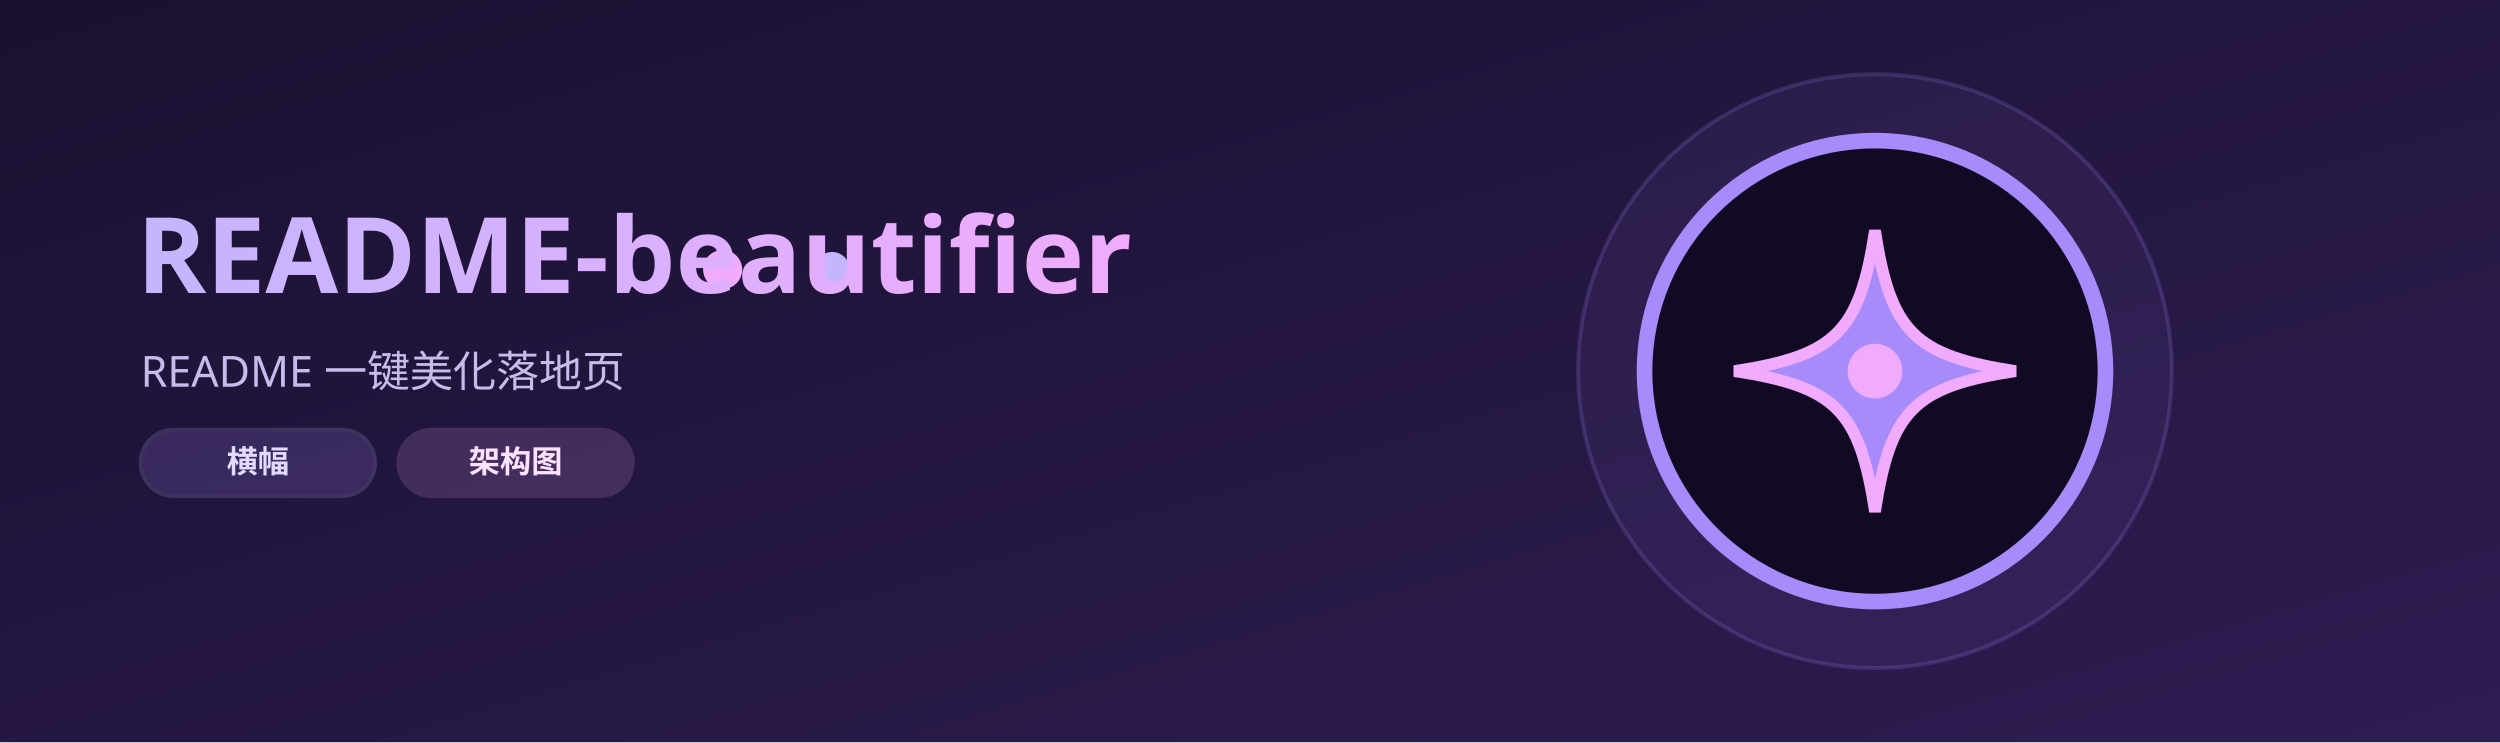
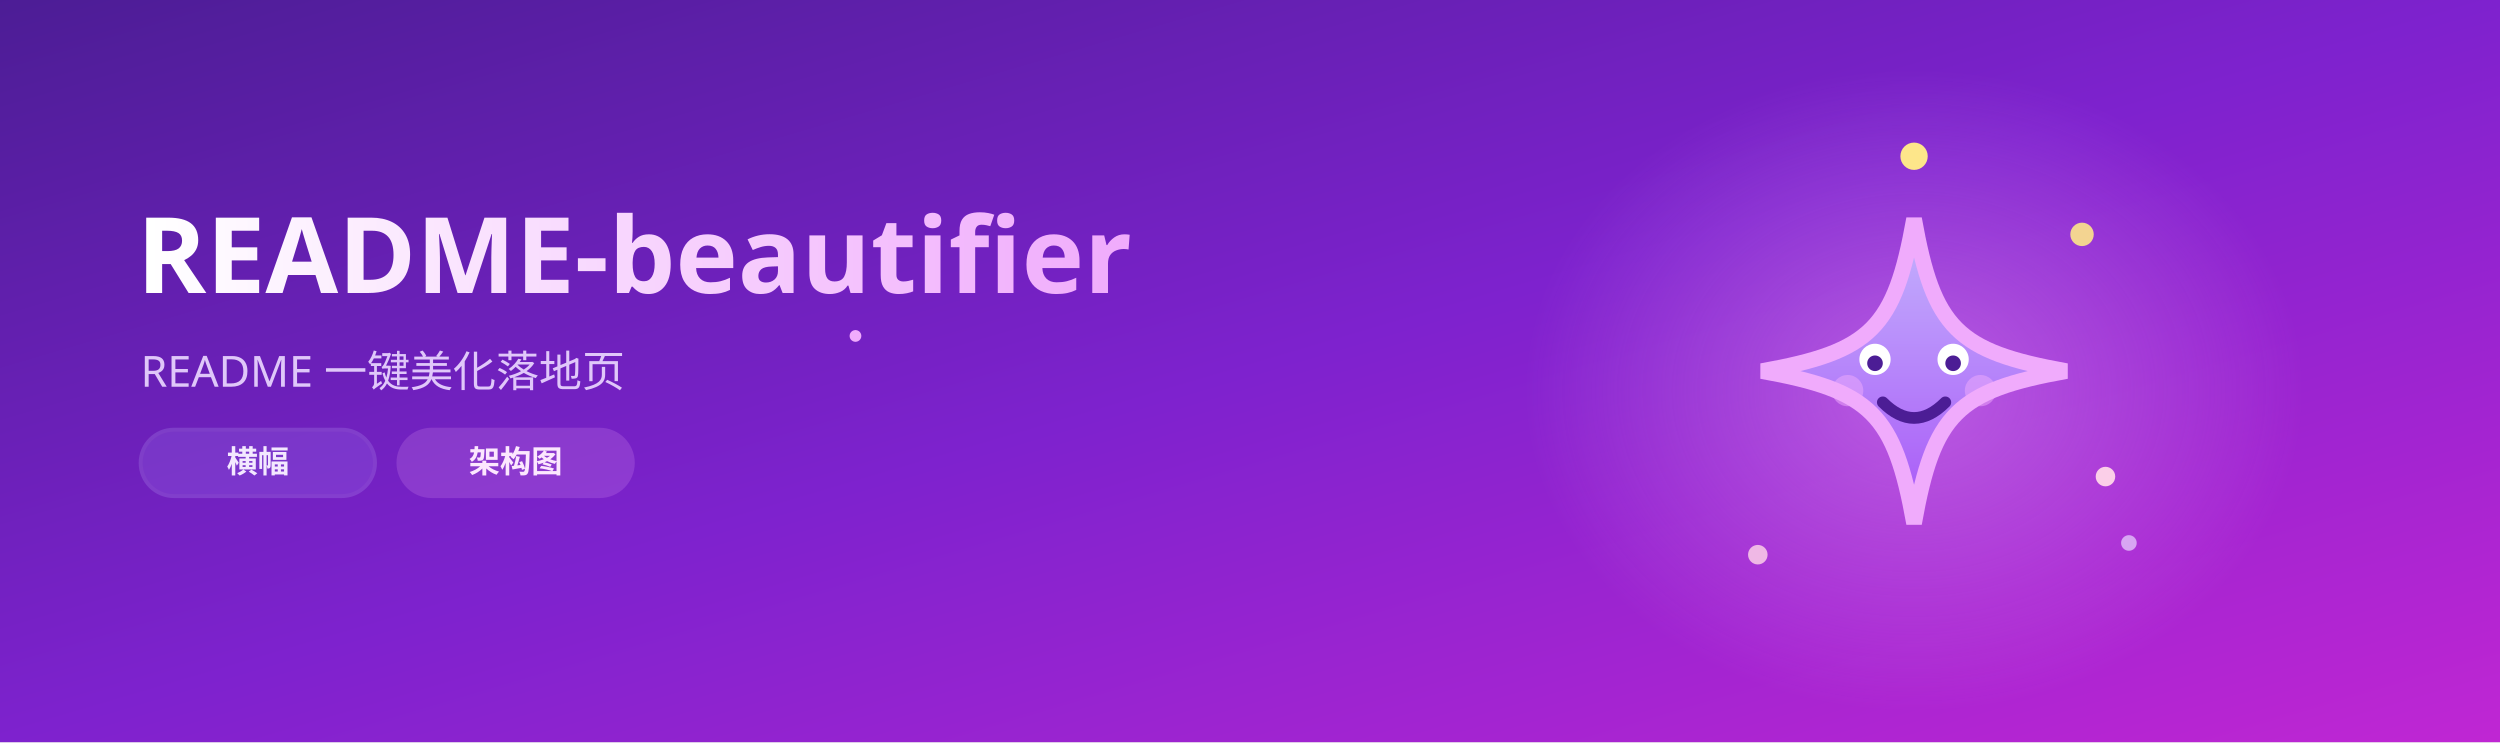
<svg xmlns="http://www.w3.org/2000/svg" viewBox="0 0 1280 380" role="img" aria-label="README-beautifier" font-family="'Segoe UI','PingFang SC','Microsoft YaHei',sans-serif">
  <defs>
    <linearGradient id="bg" x1="0" y1="0" x2="1" y2="1">
-       <stop offset="0" stop-color="#1a1030" />
-       <stop offset="1" stop-color="#2e1d52" />
+       <stop offset="0" stop-color="#4c1d95" />
+       <stop offset="0.5" stop-color="#7e22ce" />
+       <stop offset="1" stop-color="#c026d3" />
    </linearGradient>
    <linearGradient id="title" x1="0" y1="0" x2="1" y2="0">
-       <stop offset="0" stop-color="#c4b5fd" />
+       <stop offset="0" stop-color="#ffffff" />
      <stop offset="1" stop-color="#f0abfc" />
    </linearGradient>
+     <linearGradient id="star" x1="0" y1="0" x2="0" y2="1">
+       <stop offset="0" stop-color="#c4b5fd" />
+       <stop offset="1" stop-color="#a855f7" />
+     </linearGradient>
+     <radialGradient id="glow" cx="0.5" cy="0.5" r="0.5">
+       <stop offset="0" stop-color="#f0abfc" stop-opacity="0.42" />
+       <stop offset="1" stop-color="#f0abfc" stop-opacity="0" />
+     </radialGradient>
    <linearGradient id="beam" x1="0" y1="0" x2="1" y2="0">
      <stop offset="0" stop-color="#ffffff" stop-opacity="0" />
-       <stop offset="0.5" stop-color="#c4b5fd" stop-opacity="0.20" />
+       <stop offset="0.5" stop-color="#c4b5fd" stop-opacity="0.22" />
      <stop offset="1" stop-color="#ffffff" stop-opacity="0" />
    </linearGradient>
  </defs>
  <rect width="1280" height="380" fill="url(#bg)" />
-   <circle cx="960" cy="190" r="152" fill="#a78bfa" opacity="0.07" />
-   <circle cx="960" cy="190" r="152" fill="none" stroke="#a78bfa" stroke-width="2" opacity="0.18" />
+   <ellipse cx="980" cy="200" rx="200" ry="165" fill="url(#glow)" />
+   <circle cx="1066" cy="120" r="6" fill="#fde68a" opacity="0.9" />
+   <circle cx="900" cy="284" r="5" fill="#fbcfe8" opacity="0.85" />
+   <circle cx="1090" cy="278" r="4" fill="#e9d5ff" opacity="0.7" />
  <rect x="-220" y="0" width="220" height="380" fill="url(#beam)">
    <animate attributeName="x" values="-220;1300;-220" dur="7.5s" repeatCount="indefinite" />
  </rect>
-   <g transform="translate(960,190)">
-     <circle r="118" fill="#120a24" stroke="#a78bfa" stroke-width="8" />
-     <path d="M0,-72 C8,-20 20,-8 72,0 C20,8 8,20 0,72 C-8,20 -20,8 -72,0 C-20,-8 -8,-20 0,-72 Z" fill="#a78bfa" stroke="#f0abfc" stroke-width="6" />
-     <circle r="14" fill="#f0abfc" />
-   </g>
-   <g transform="translate(370,138)">
-     <circle r="10" fill="#f0abfc">
-       <animate attributeName="opacity" values="1;0.2;1" dur="2s" repeatCount="indefinite" />
-     </circle>
+   <g transform="translate(980,190)">
    <g>
-       <animateTransform attributeName="transform" type="rotate" from="0" to="360" dur="5s" repeatCount="indefinite" />
-       <circle cx="56" cy="0" r="9" fill="#c4b5fd" />
+       <animateTransform attributeName="transform" type="scale" values="1;1.14;1" dur="2.4s" repeatCount="indefinite" calcMode="spline" keySplines="0.45 0 0.55 1;0.45 0 0.55 1" />
+       <path d="M0,-78 C10,-22 22,-10 78,0 C22,10 10,22 0,78 C-10,22 -22,10 -78,0 C-22,-10 -10,-22 0,-78 Z" fill="url(#star)" stroke="#f0abfc" stroke-width="8" />
+       <circle cx="-20" cy="-6" r="8" fill="#ffffff" />
+       <circle cx="20" cy="-6" r="8" fill="#ffffff" />
+       <circle cx="-20" cy="-4" r="4" fill="#4c1d95" />
+       <circle cx="20" cy="-4" r="4" fill="#4c1d95" />
+       <path d="M-16,16 Q0,32 16,16" fill="none" stroke="#4c1d95" stroke-width="6" stroke-linecap="round" />
+       <circle cx="-34" cy="10" r="8" fill="#f0abfc" opacity="0.5" />
+       <circle cx="34" cy="10" r="8" fill="#f0abfc" opacity="0.5" />
+     </g>
+     <g>
+       <animateTransform attributeName="transform" type="rotate" from="0" to="360" dur="6s" repeatCount="indefinite" />
+       <circle cx="0" cy="-110" r="7" fill="#fde68a" />
+       <circle cx="98" cy="54" r="5" fill="#fbcfe8" />
    </g>
  </g>
+   <line x1="72" y1="172" x2="438" y2="172" stroke="#f0abfc" stroke-width="6" stroke-linecap="round" stroke-dasharray="366" stroke-dashoffset="366">
+     <animate attributeName="stroke-dashoffset" values="366;0;0;366" dur="6s" repeatCount="indefinite" />
+   </line>
  <text x="70" y="150" font-size="54" font-weight="800" fill="url(#title)">README-beautifier</text>
-   <text x="72" y="198" font-size="22" fill="#d9cdff" opacity="0.9">README 一键美化落地页</text>
+   <text x="72" y="198" font-size="22" fill="#e9d5ff" opacity="0.92">README 一键美化落地页</text>
  <g font-size="16" font-weight="600">
-     <rect x="72" y="220" width="120" height="34" rx="17" fill="#a78bfa" opacity="0.18" stroke="#c4b5fd" stroke-width="2" />
-     <text x="132" y="242" fill="#e3daff" text-anchor="middle">横幅</text>
-     <rect x="204" y="220" width="120" height="34" rx="17" fill="#f0abfc" opacity="0.16" stroke="#f0abfc" stroke-width="2" />
-     <text x="264" y="242" fill="#fce2fe" text-anchor="middle">架构图</text>
+     <rect x="72" y="220" width="120" height="34" rx="17" fill="#a78bfa" opacity="0.20" stroke="#c4b5fd" stroke-width="2" />
+     <text x="132" y="242" fill="#f3e8ff" text-anchor="middle">横幅</text>
+     <rect x="204" y="220" width="120" height="34" rx="17" fill="#f0abfc" opacity="0.18" stroke="#f0abfc" stroke-width="2" />
+     <text x="264" y="242" fill="#fce7fe" text-anchor="middle">架构图</text>
  </g>
</svg>
